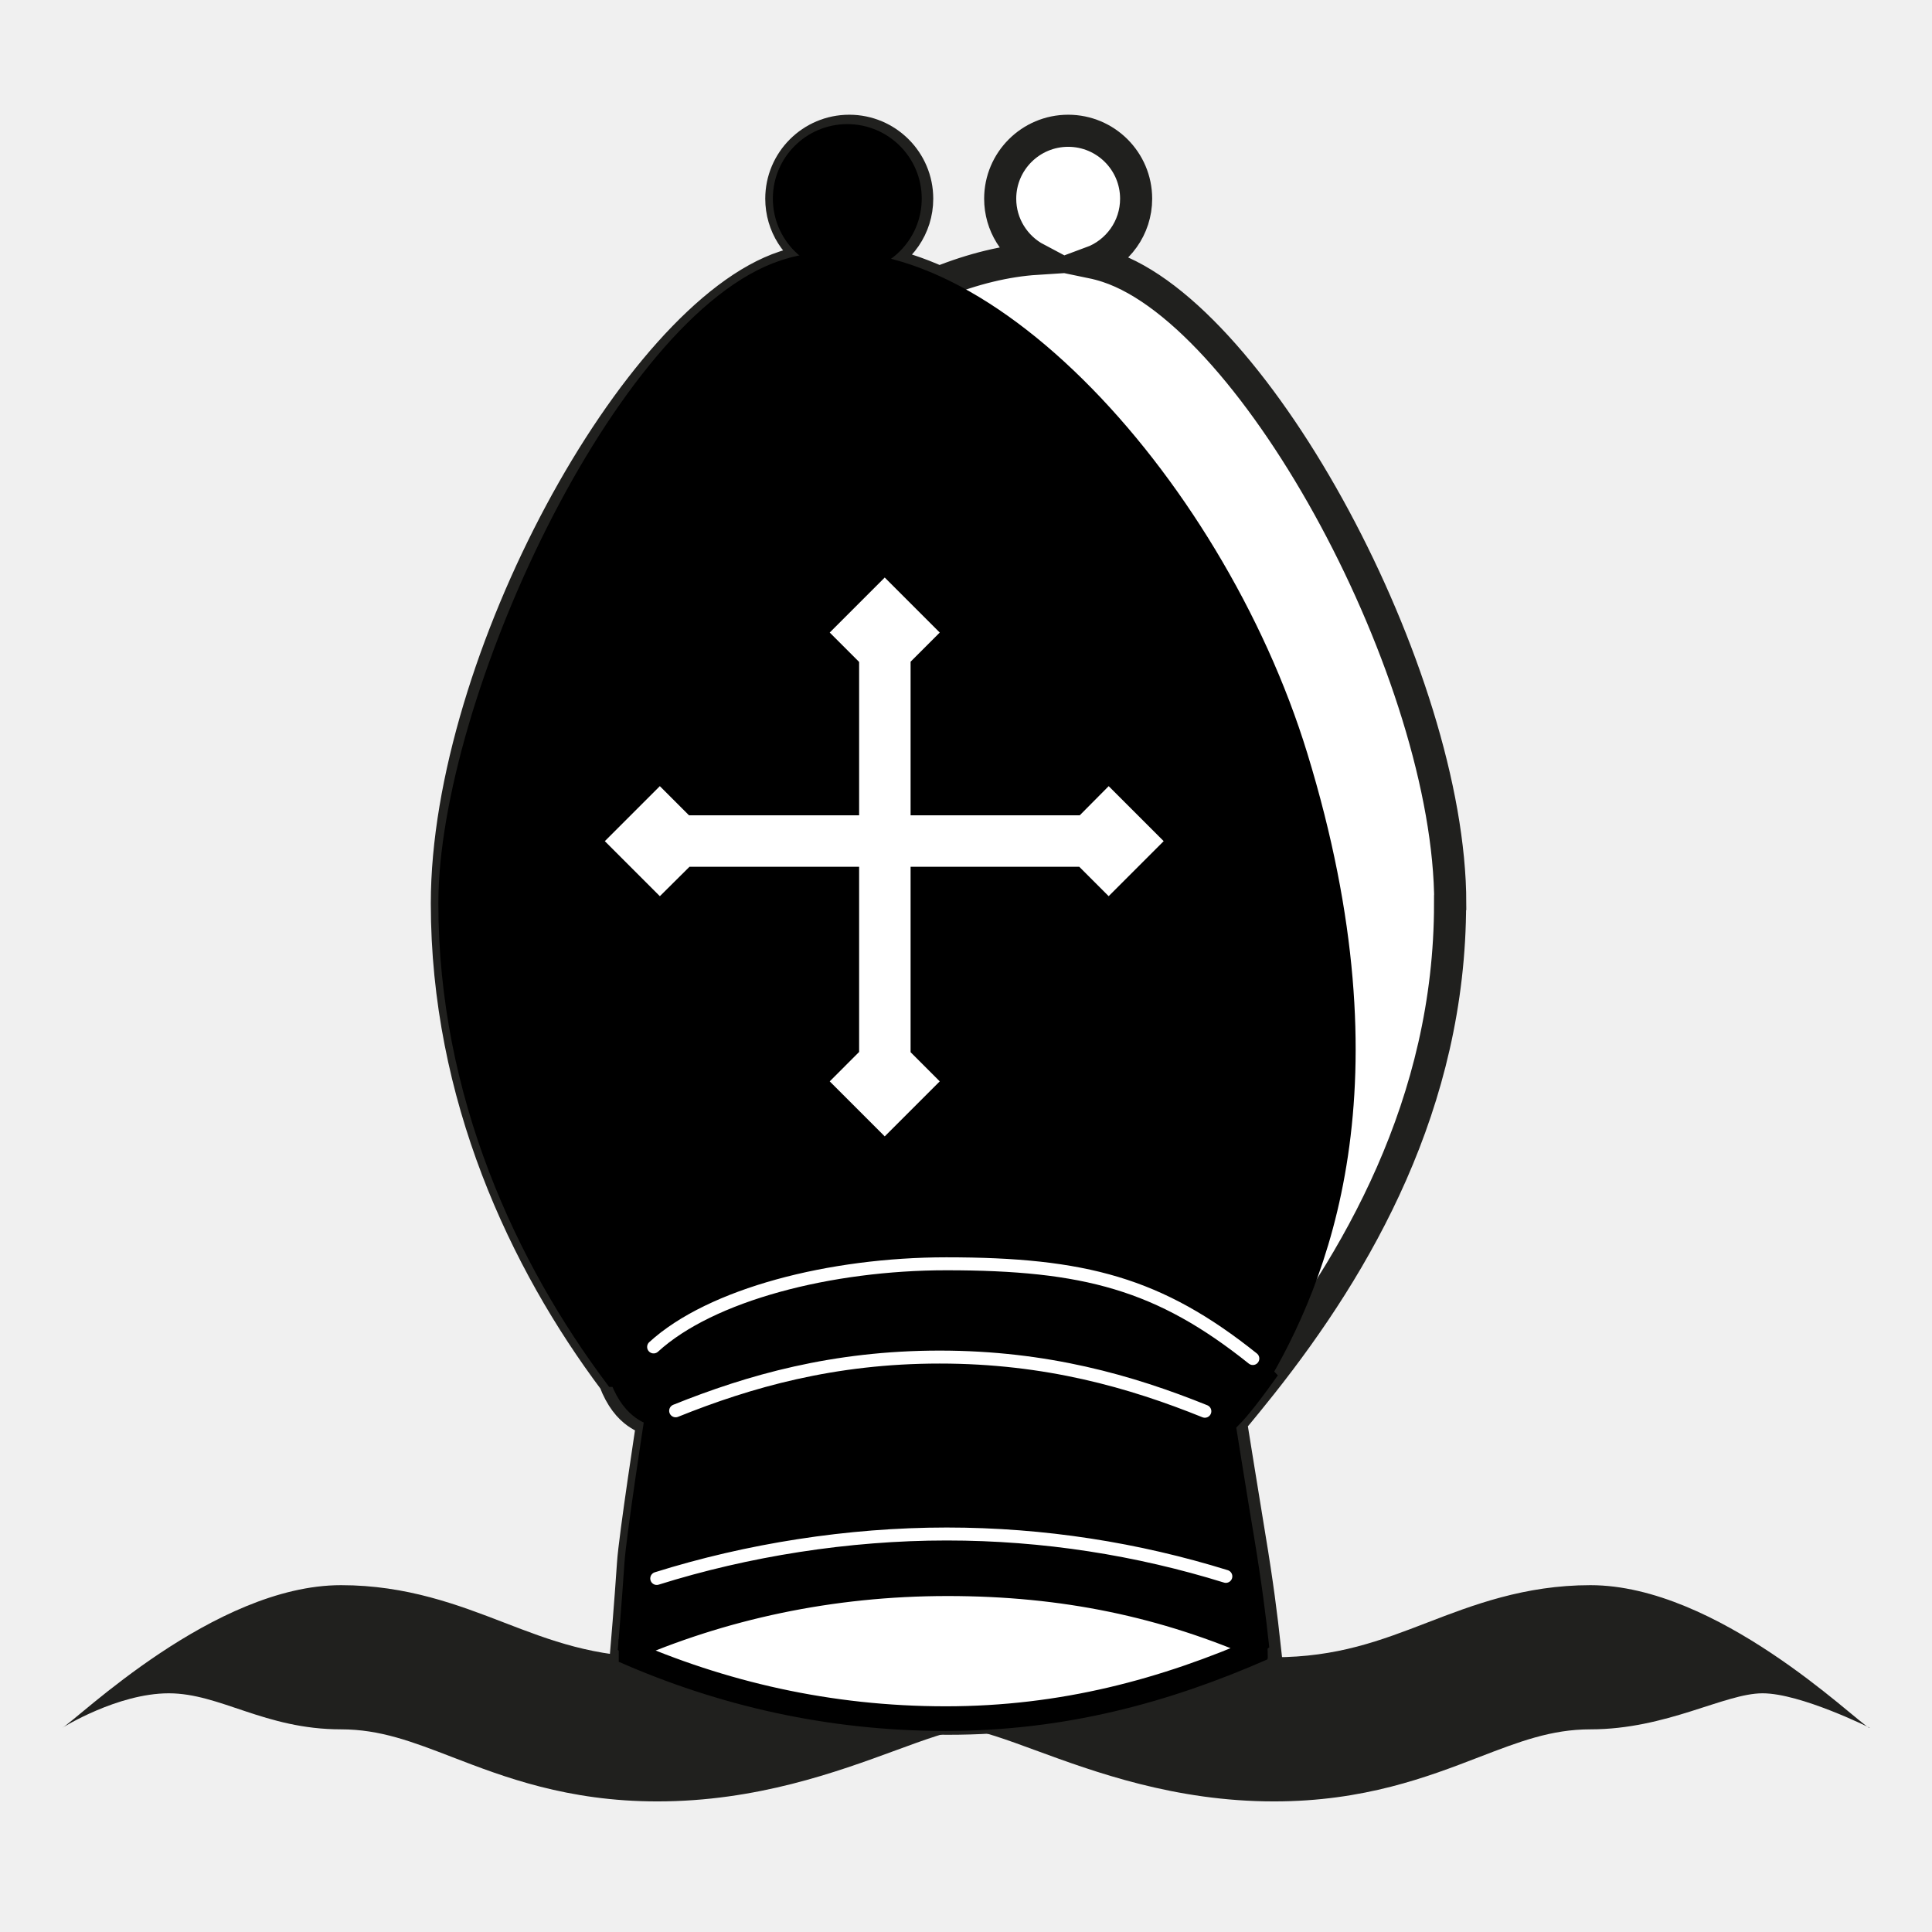
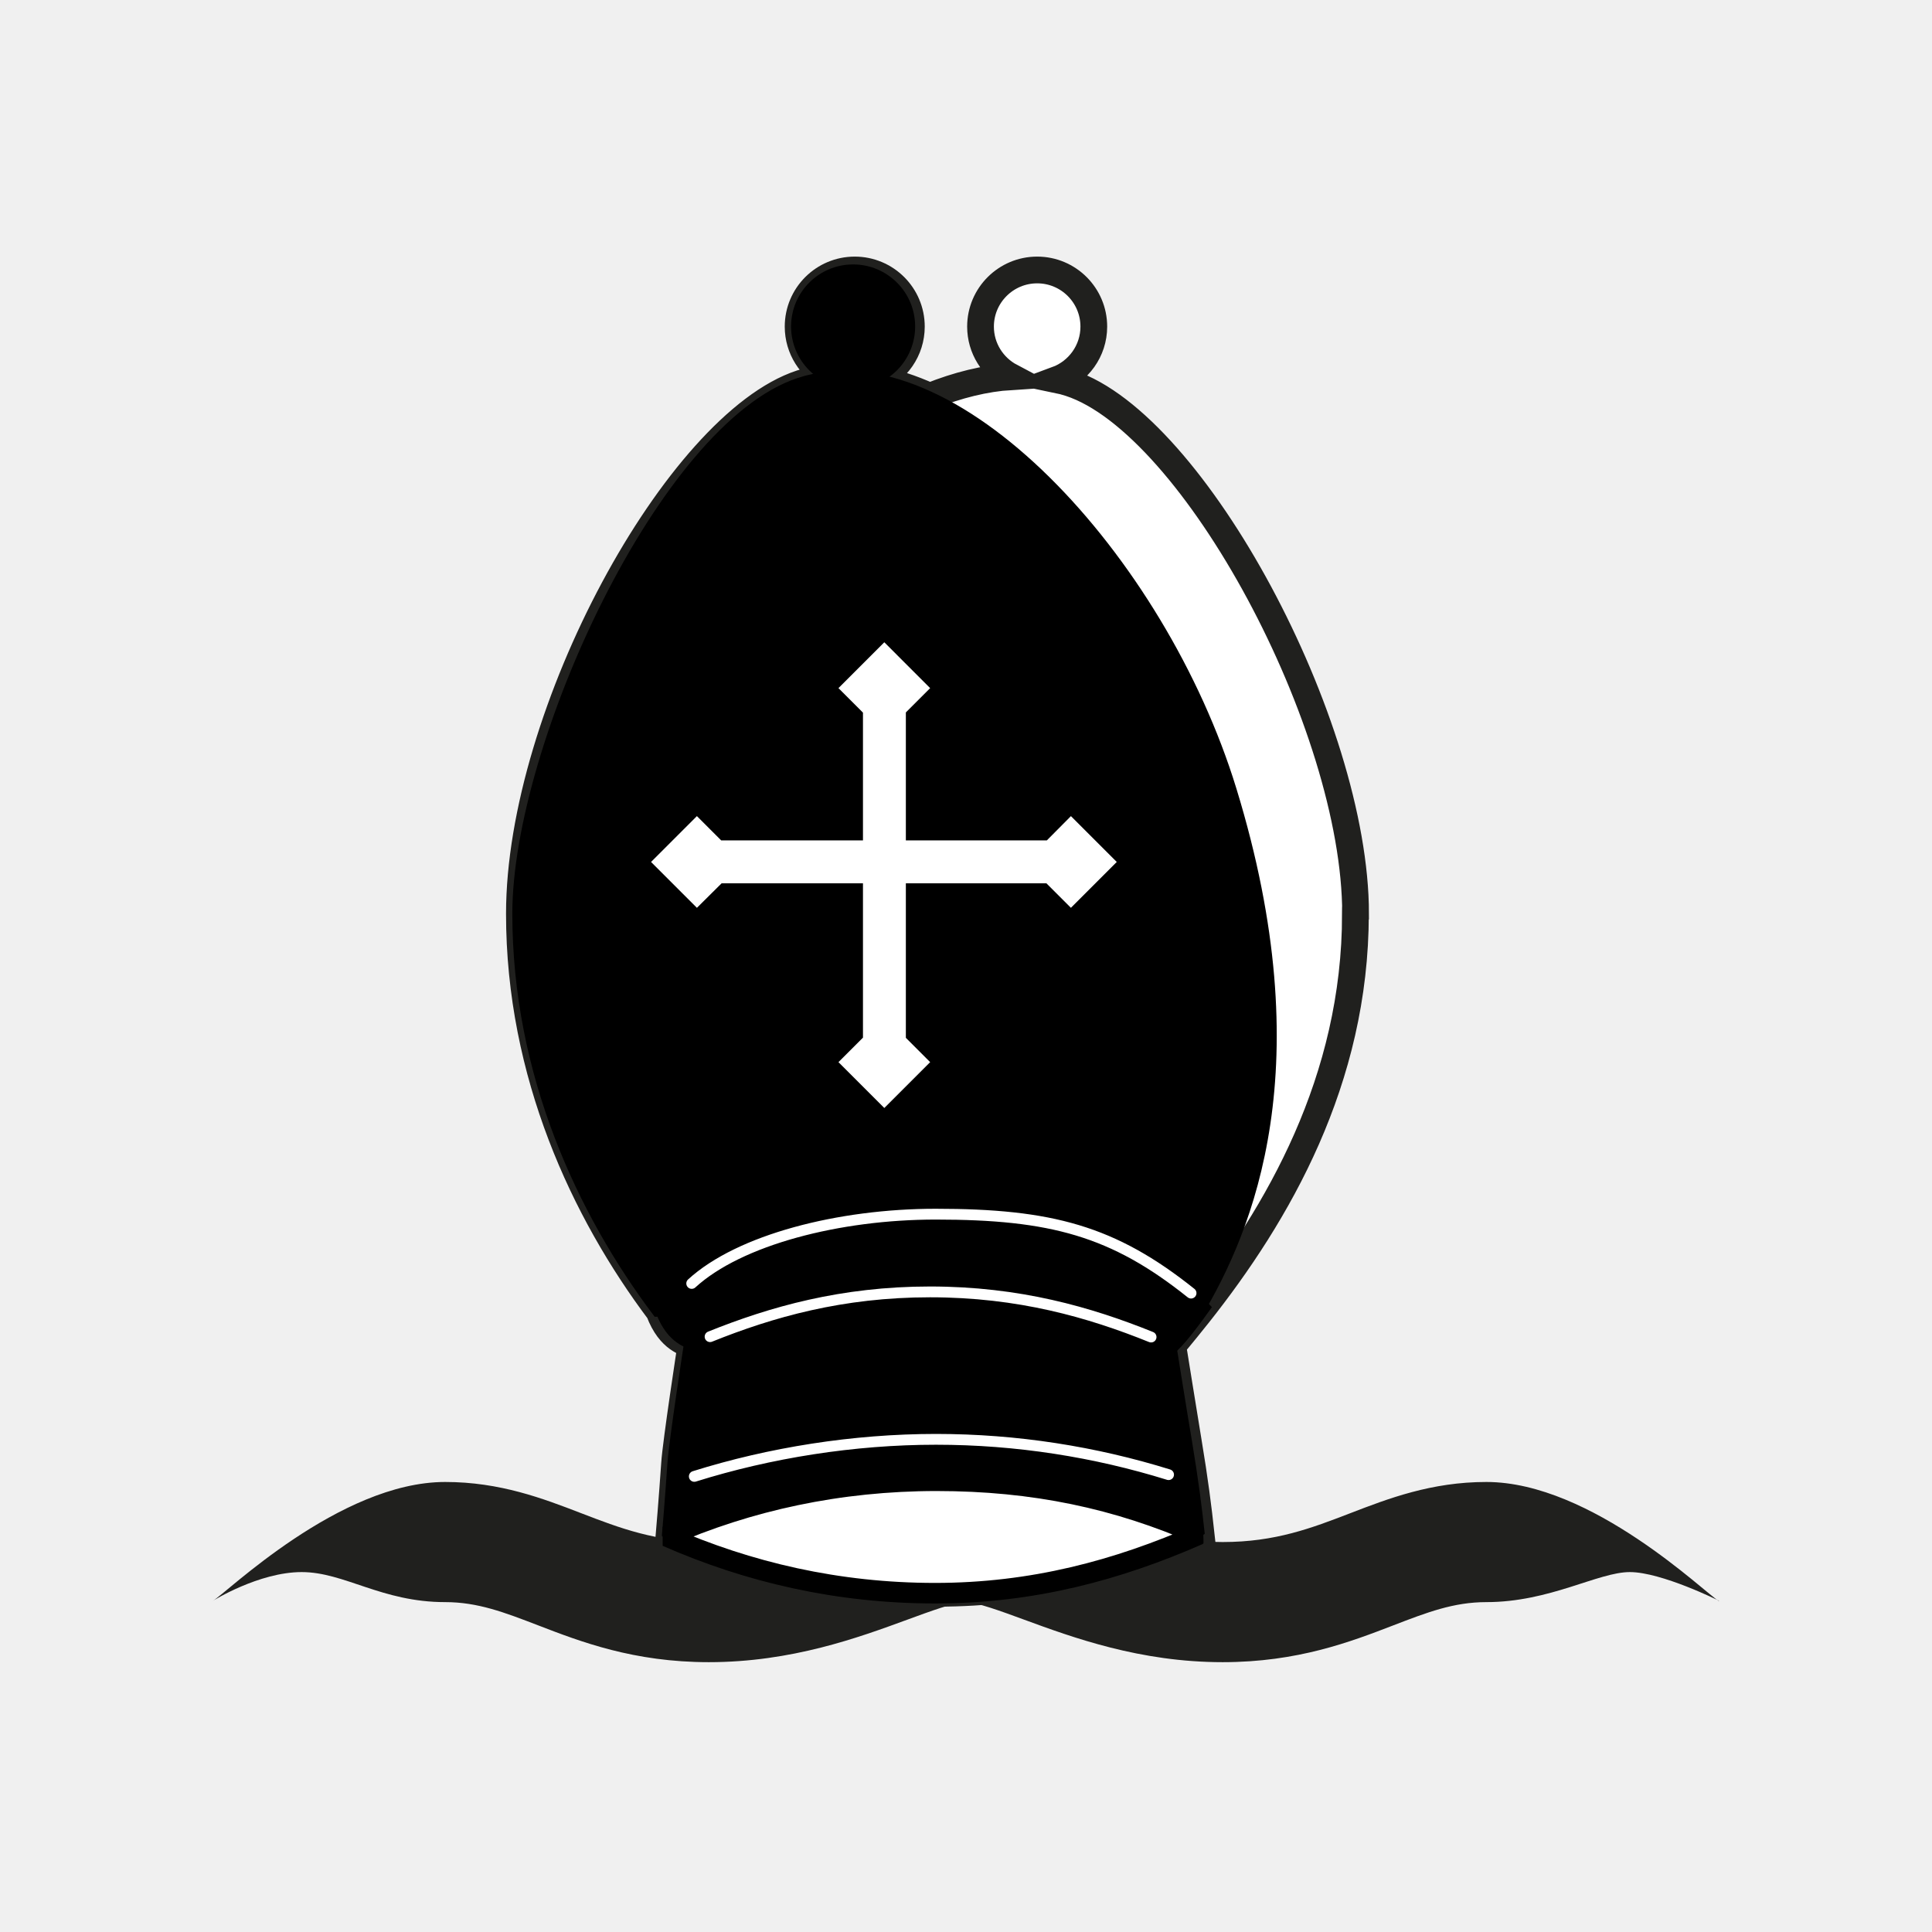
- <svg xmlns="http://www.w3.org/2000/svg" id="eN0zK3OrDh41" viewBox="0 0 45 45" shape-rendering="geometricPrecision" text-rendering="geometricPrecision" project-id="7abeaac6633d4d0e91ef28a48dbb310c" export-id="34125009d26a4023915dd36f6d596fac" cached="false">
-   <g transform="matrix(.18 0 0 0.18 16.55607-29.08901)">
-     <path d="M149.892,385.188c-1.965-1.072-19.662-18.462-36.073-18.462-8.534,0-15.225,2.575-21.124,4.848-5.985,2.304-11.635,4.479-19.814,4.479-9.532,0-17.445-2.909-24.43-5.475-5.631-2.065-10.495-3.853-15.473-3.853-4.974,0-9.838,1.788-15.469,3.853-6.982,2.565-14.896,5.475-24.428,5.475-8.18,0-13.83-2.175-19.814-4.479-5.901-2.274-12.591-4.848-21.122-4.848-16.416,0-34.113,17.389-36.076,18.462c0,0,7.145-4.47,13.793-4.47c6.65,0,12.409,4.664,22.284,4.664c5.065,0,9.193,1.588,14.422,3.601c6.624,2.553,14.866,5.724,26.514,5.724c12.852,0,23.261-3.822,30.862-6.612c3.459-1.272,7.38-2.713,9.036-2.713c1.662,0,5.579,1.441,9.039,2.713c7.603,2.79,18.01,6.612,30.863,6.612c11.646,0,19.89-3.171,26.514-5.724c5.226-2.012,9.355-3.601,14.423-3.601c9.873,0,17.356-4.664,22.281-4.664s13.874,4.467,13.874,4.467l-.083.003Z" fill="#20201e" />
+ <svg xmlns="http://www.w3.org/2000/svg" id="eM26lnsYXf31" viewBox="0 0 45 45" shape-rendering="geometricPrecision" text-rendering="geometricPrecision" project-id="7abeaac6633d4d0e91ef28a48dbb310c" export-id="cb0c0d03211b4dadb7fe89c9ec11ce02" cached="false">
+   <g transform="matrix(.15 0 0 0.15 17.22136-20.49084)">
+     <path d="M149.892,385.188c-1.965-1.072-19.662-18.462-36.073-18.462-8.534,0-15.225,2.575-21.124,4.848-5.985,2.304-11.635,4.479-19.814,4.479-9.532,0-17.445-2.909-24.43-5.475-5.631-2.065-10.495-3.853-15.473-3.853-4.974,0-9.838,1.788-15.469,3.853-6.982,2.565-14.896,5.475-24.428,5.475-8.18,0-13.83-2.175-19.814-4.479-5.901-2.274-12.591-4.848-21.122-4.848-16.416,0-34.113,17.389-36.076,18.462c0,0,7.145-4.47,13.793-4.47c6.65,0,12.409,4.664,22.284,4.664c5.065,0,9.193,1.588,14.422,3.601c6.624,2.553,14.866,5.724,26.514,5.724c12.852,0,23.261-3.822,30.862-6.612c3.459-1.272,7.38-2.713,9.036-2.713c1.662,0,5.579,1.441,9.039,2.713c7.603,2.79,18.01,6.612,30.863,6.612c11.646,0,19.89-3.171,26.514-5.724c5.226-2.012,9.355-3.601,14.423-3.601c9.873,0,17.356-4.664,22.281-4.664s13.874,4.467,13.874,4.467l-.083.003Z" transform="translate(2.169089 0)" fill="#20201e" />
    <path d="M95.684,278.504c0-29.43-25.112-76.082-44.332-82.39-.668-.22-1.356-.404-2.063-.551c3.352-1.243,5.748-4.458,5.748-8.243c0-4.858-3.94-8.793-8.793-8.793-4.854,0-8.798,3.936-8.798,8.793c0,3.375,1.908,6.298,4.696,7.776-3.94.255-8.197,1.28-12.583,3.046-2.797-1.272-5.581-2.183-8.323-2.682c3.207-1.31,5.472-4.463,5.472-8.14c0-4.858-3.936-8.793-8.793-8.793s-8.793,3.936-8.793,8.793c0,3.43,1.969,6.398,4.836,7.847-1.489.164-2.954.473-4.387.948-19.174,6.309-43.727,51.234-43.727,82.39c0,24.846,10.067,46.251,21.686,61.745c1.73,4.593,4.359,4.728,4.928,5.297.002,0,.003-.003.005-.003-.011.077-2.303,14.975-2.527,18.339-.346,5.186-.868,11.312-.868,11.312c12.678,5.577,26.57,8.815,41.66,8.815c15.094,0,28.301-3.552,40.975-9.125-.452-4.145-.969-8.286-2.006-14.508-.541-3.254-2.403-14.839-2.403-14.839.565-.562,3.985-4.851,3.985-4.851c12.333-15.573,24.382-36.337,24.382-62.167l.022-.015Z" fill="#fff" stroke="#20201e" stroke-width="4.152" />
    <path d="M-7.224,345.548c10.282-4.43,22.104-8.314,37.423-8.314c15.314,0,27.132,3.88,37.413,8.304.564-.562,1.908-2.003,4.684-5.89-8.65-9.361-21.239-14.505-41.834-14.505-21.974,0-33.968,5.733-42.617,15.107c1.762,4.562,4.404,4.719,4.971,5.285l-.04.012Z" stroke="#000" stroke-width="1.677" />
    <path d="M71.365,374.869c-12.68-5.57-25.647-8.332-40.739-8.332s-29.22,3.072-41.897,8.643c12.677,5.577,26.568,8.815,41.66,8.815c15.101,0,28.315-3.555,40.993-9.124l-.019-.001Z" fill="#fff" stroke="#000" stroke-width="3.189" stroke-linejoin="bevel" />
    <path d="M71.019,340.671c7.985-13.346,18.491-38.518,5.363-81.355-11.014-35.941-43.466-71.01-67.072-63.218-20.937,6.913-43.727,56.419-43.727,82.39c0,24.846,10.063,46.251,21.682,61.745l83.78.409-.026.028Z" stroke="#000" stroke-width="1.677" />
    <circle r="8.794" transform="translate(17.6614 187.299)" stroke="#000" stroke-width="1.677" />
    <path d="M67.023,345.516l-.003-.009c-10.282-4.421-22.108-8.126-37.413-8.126-15.317,0-27.129,3.708-37.413,8.136c0,0-2.304,14.972-2.529,18.345-.346,5.186-.866,11.312-.866,11.312c12.675-5.57,26.806-8.643,41.893-8.643c14.803,0,28.242,2.962,40.739,8.332-.45-4.145-.969-8.286-2.005-14.508-.566-3.272-2.422-14.881-2.422-14.881l.02.042Z" stroke="#000" stroke-width="1.677" stroke-linejoin="bevel" />
    <path d="M66.646,365.588c-11.397-3.539-23.565-5.484-36.12-5.484-12.769,0-25.818,2.08-37.523,5.755" fill="none" stroke="#fff" stroke-width="1.677" stroke-linecap="round" stroke-linejoin="bevel" />
    <g>
      <path d="M-4.55,344.163c9.523-3.834,20.442-6.953,34.166-6.953c13.798,0,24.755,3.152,34.314,7.011" fill="none" stroke="#fff" stroke-width="1.677" stroke-linecap="round" />
      <path d="M70.138,337.399c-12.088-9.668-21.762-12.259-39.663-12.259-14.993,0-30.464,3.969-37.876,10.759" fill="none" stroke="#fff" stroke-width="1.677" stroke-linecap="round" />
    </g>
    <polygon points="51.482,262.145 47.392,266.266 26.691,266.266 26.691,247.578 30.812,243.457 22.506,235.151 14.201,243.457 18.354,247.61 18.354,266.266 -2.474,266.266 -6.595,262.145 -14.901,270.45 -6.595,278.756 -2.411,274.603 18.354,274.603 18.354,297.381 14.201,301.534 22.506,309.839 30.812,301.534 26.691,297.412 26.691,274.603 47.329,274.603 51.482,278.756 59.788,270.45" fill="#fff" stroke="#000" stroke-width="1.677" />
  </g>
</svg>
